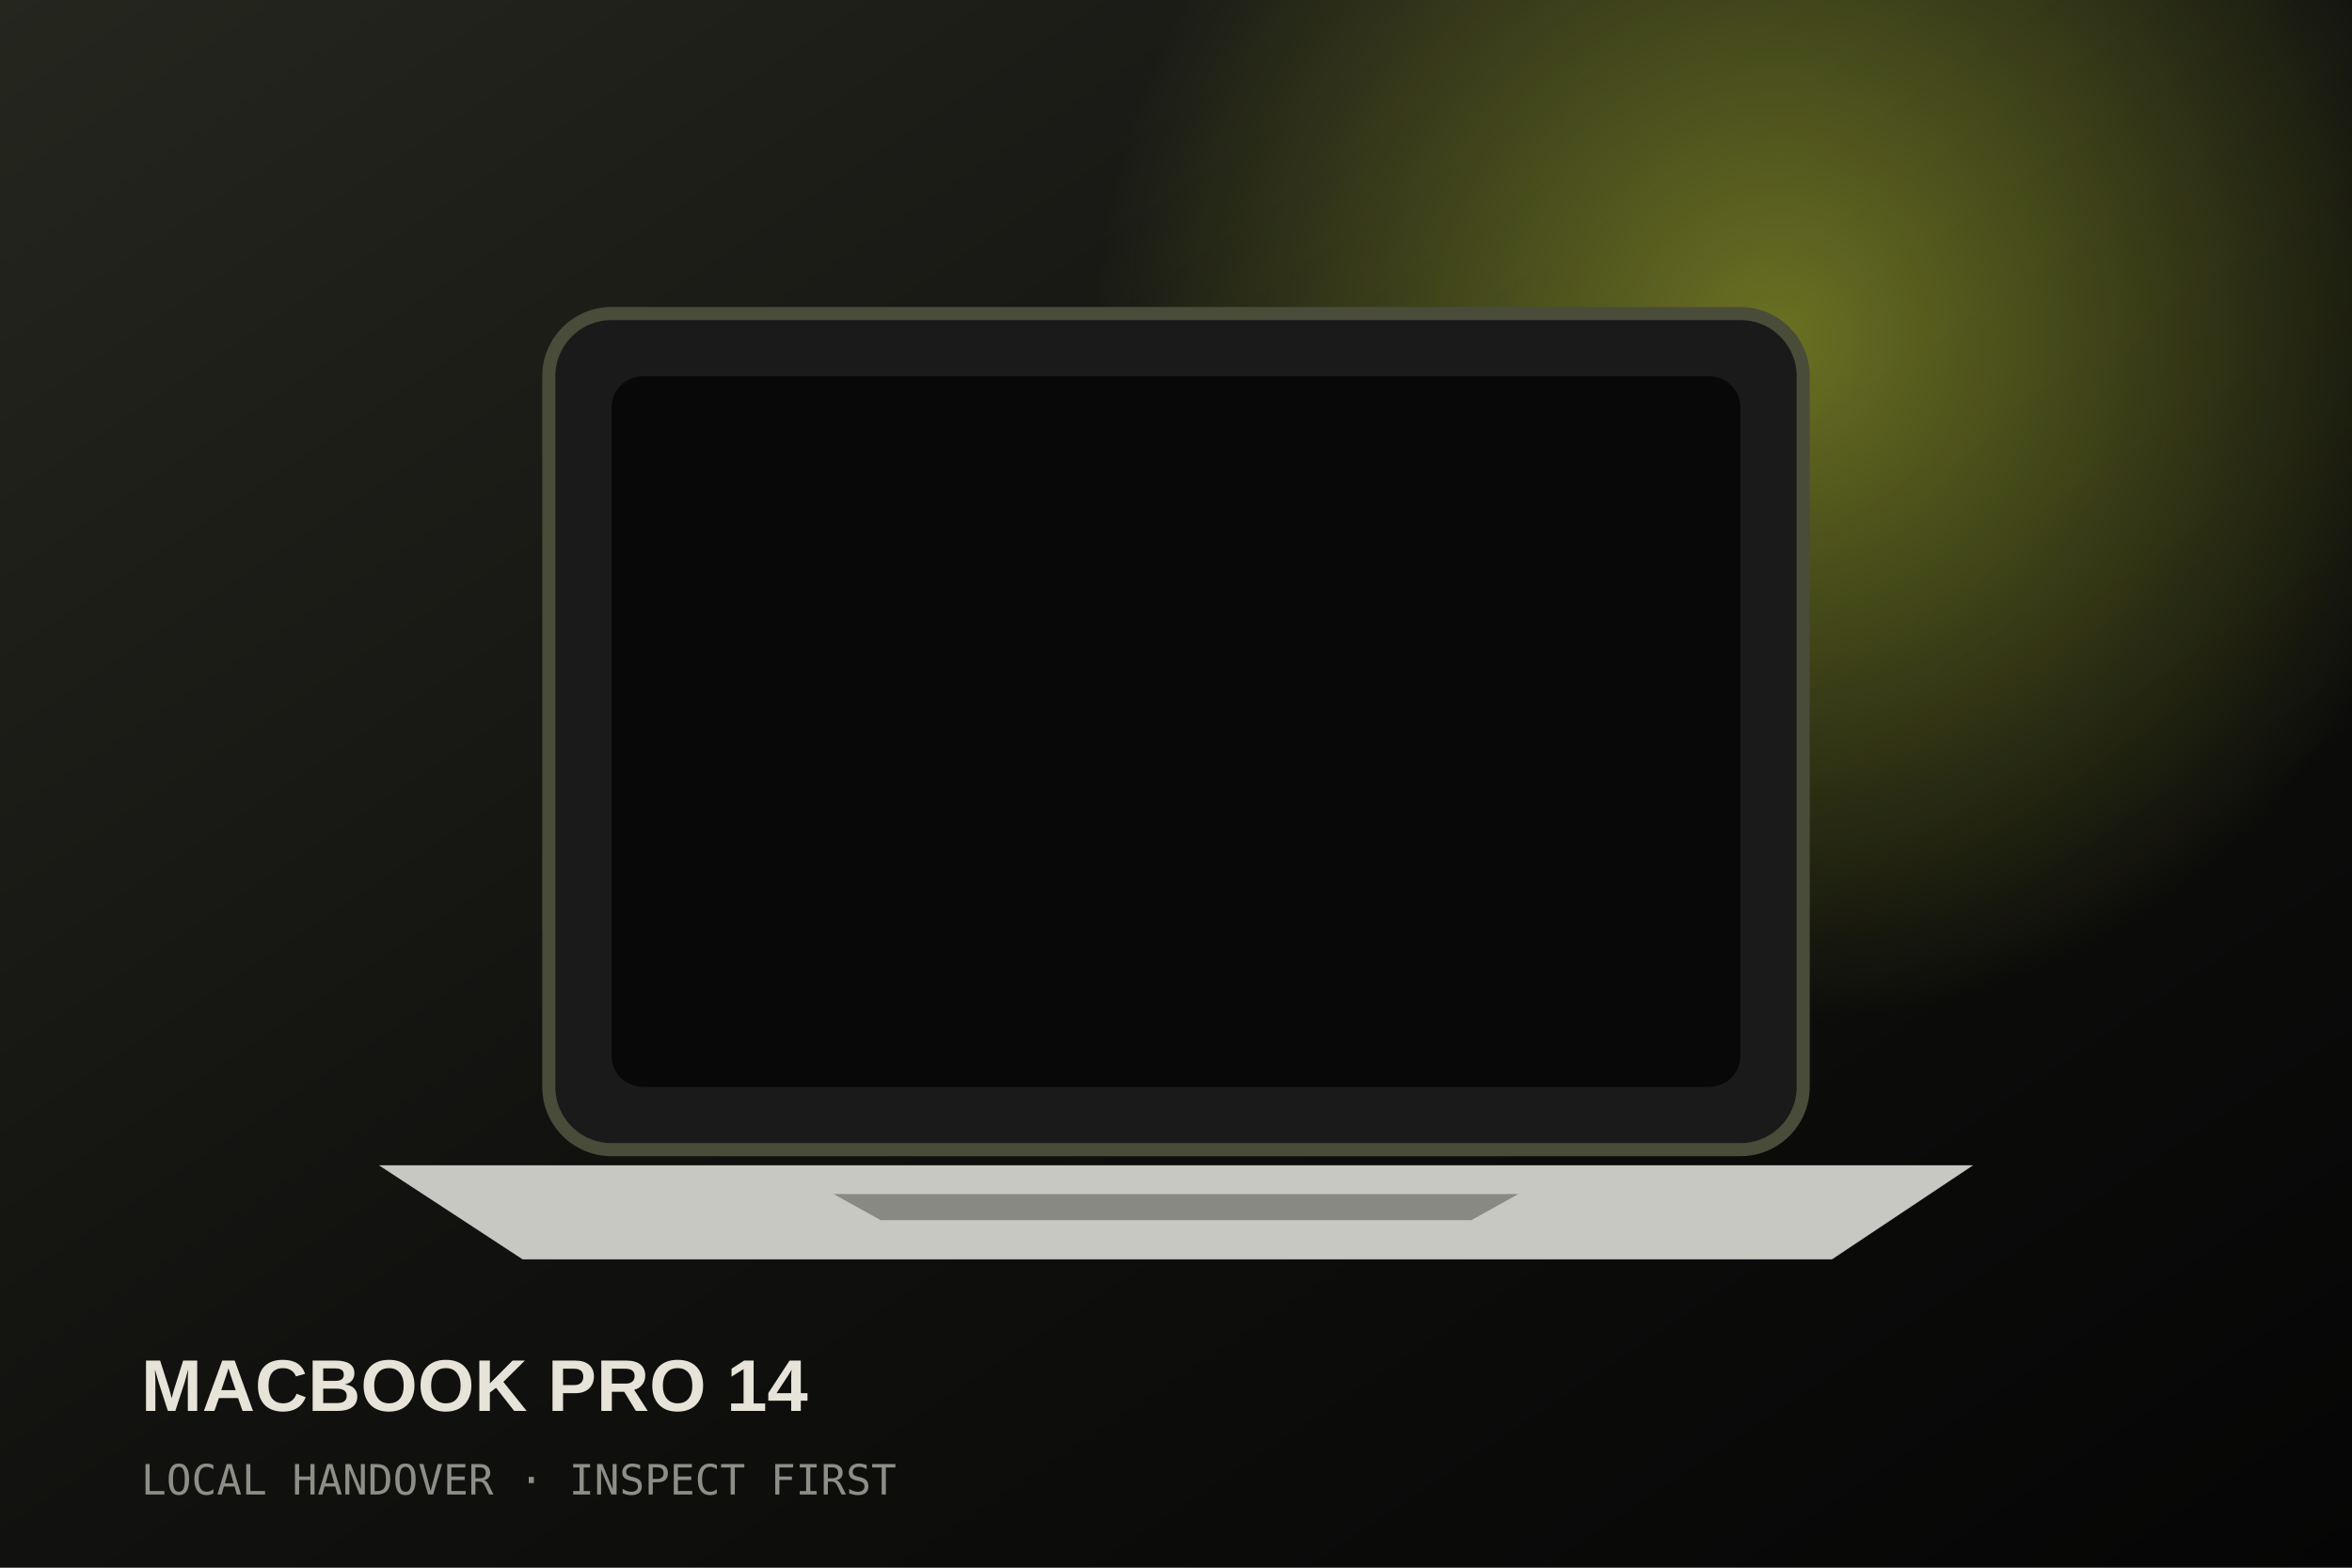
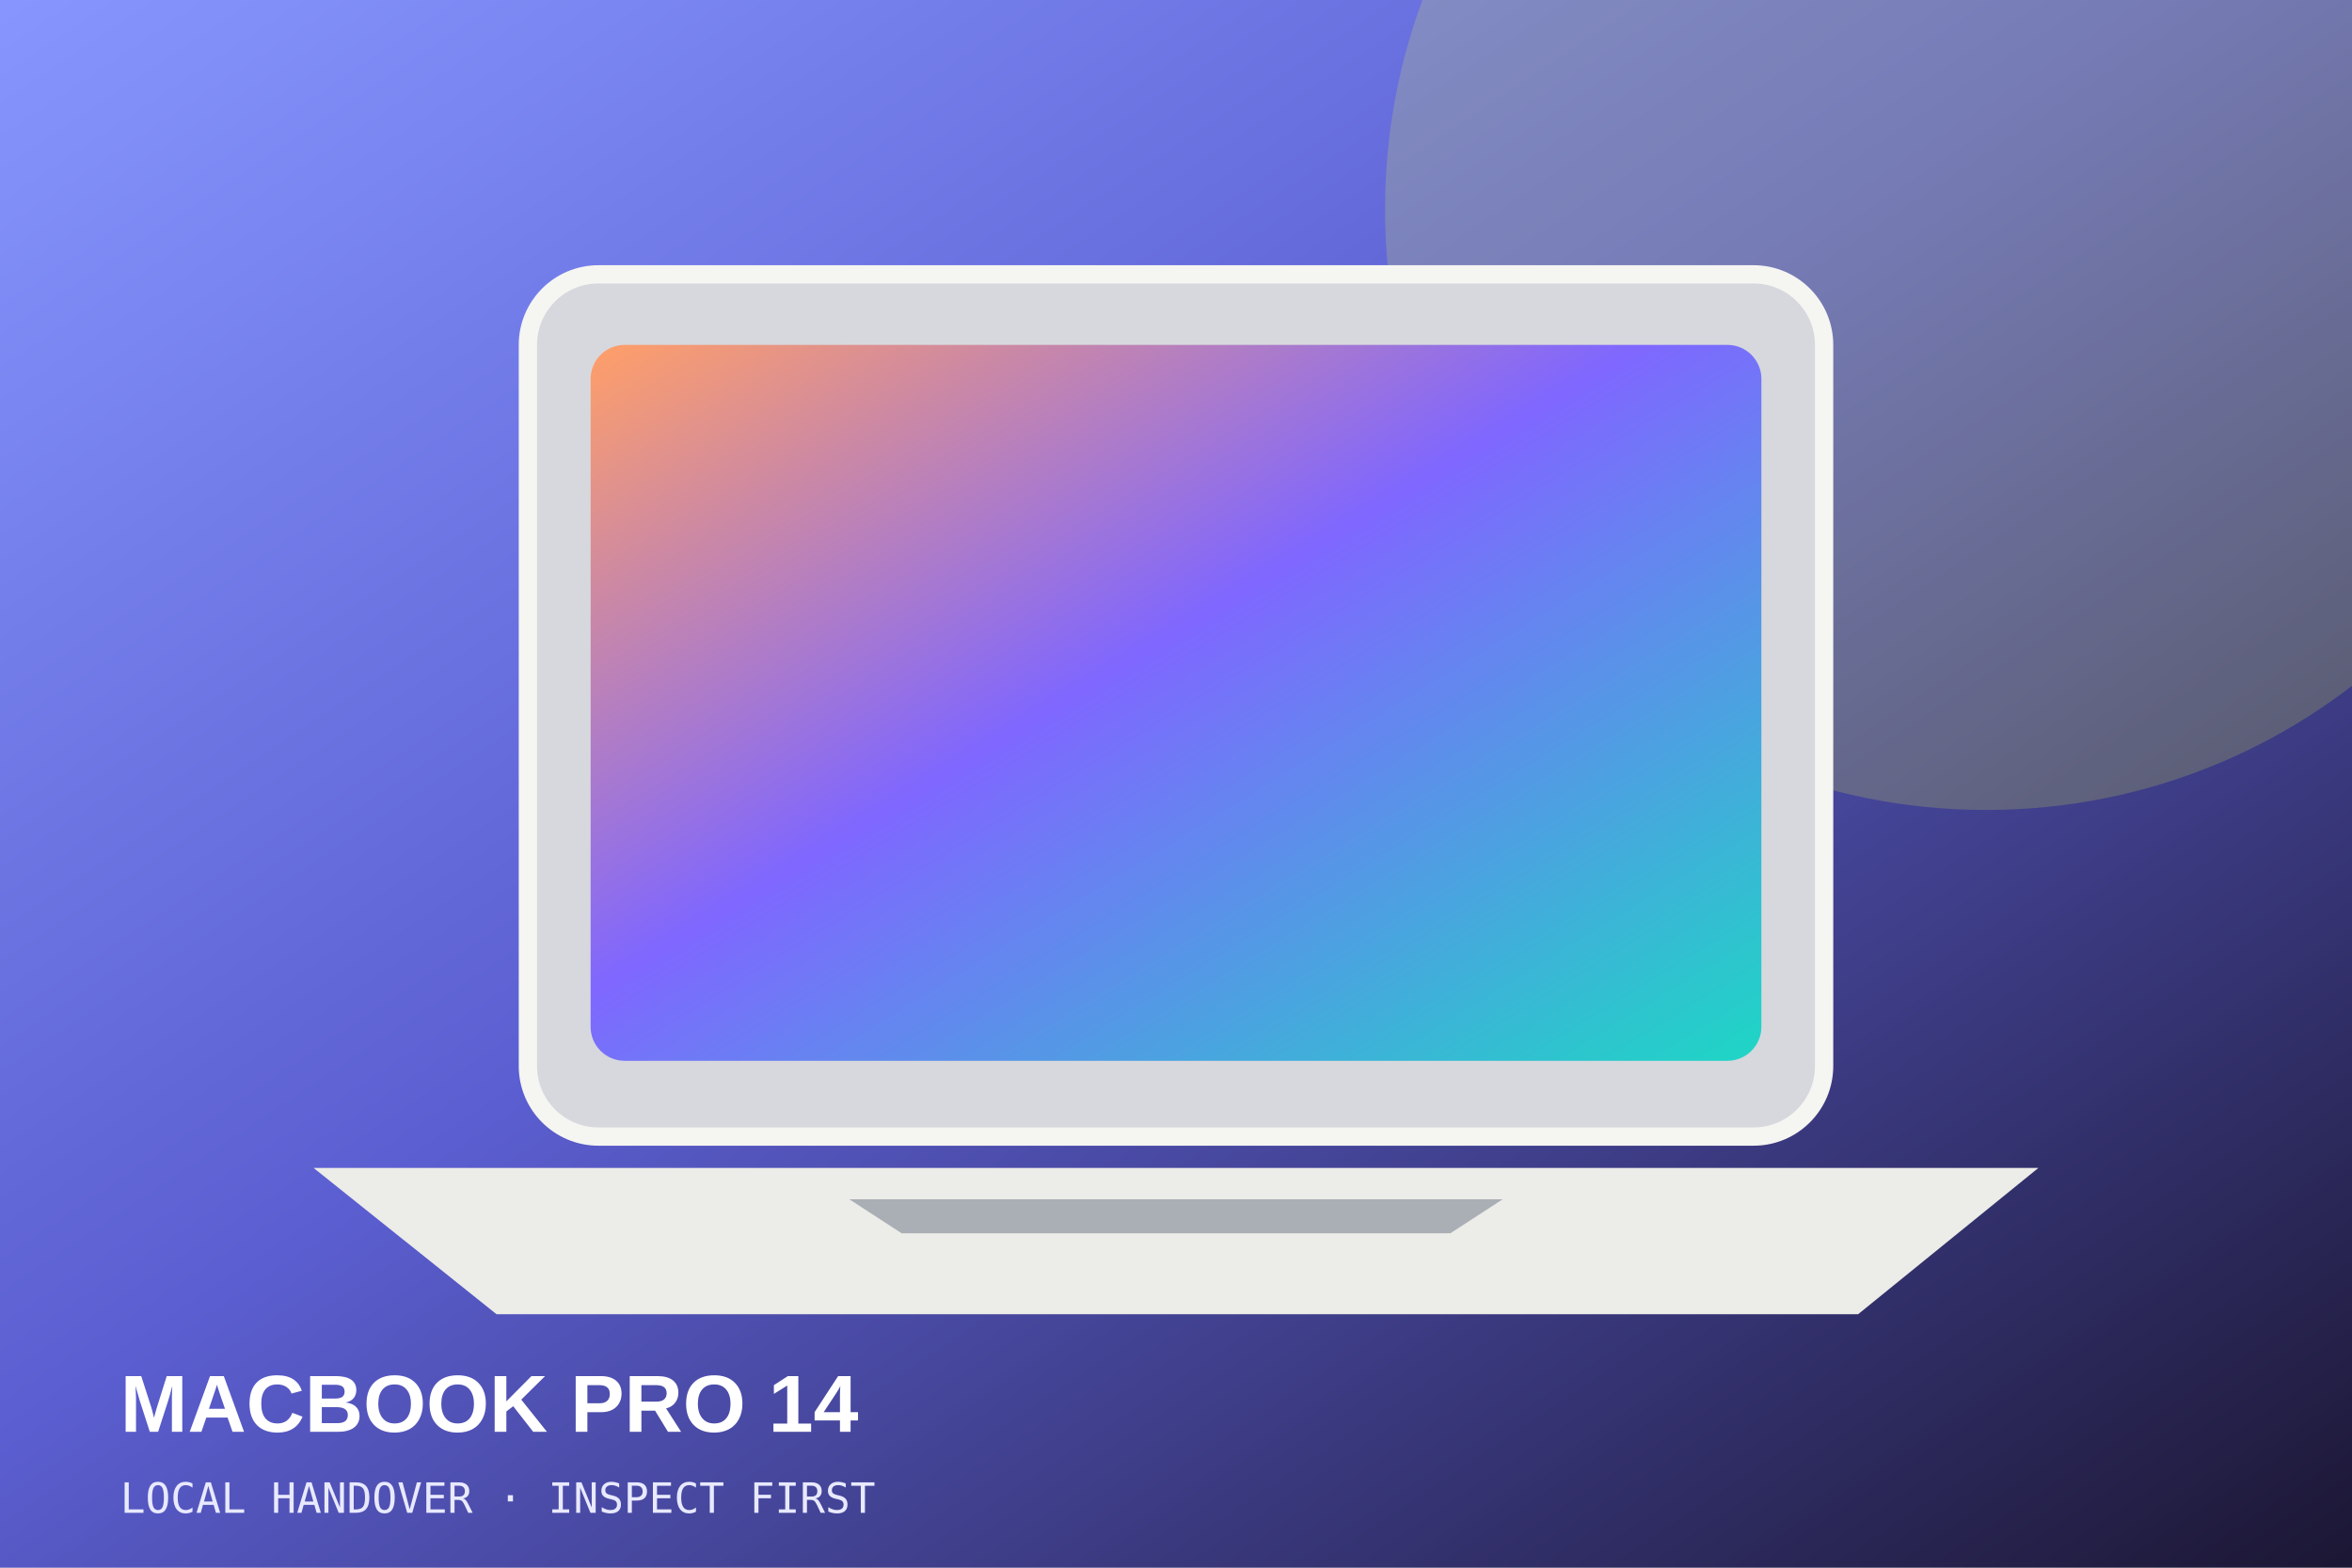
<svg xmlns="http://www.w3.org/2000/svg" viewBox="0 0 900 600">
  <defs>
-     <linearGradient id="b" x1="0" y1="0" x2="1" y2="1">
-       <stop stop-color="#25261e" />
-       <stop offset=".5" stop-color="#11120f" />
-       <stop offset="1" stop-color="#050505" />
+     <linearGradient id="bg" x1="0" y1="0" x2="1" y2="1">
+       <stop stop-color="#8797ff" />
+       <stop offset=".46" stop-color="#5b5ed0" />
+       <stop offset="1" stop-color="#1b1632" />
    </linearGradient>
-     <radialGradient id="g">
-       <stop stop-color="#efff3e" stop-opacity=".4" />
-       <stop offset="1" stop-color="#efff3e" stop-opacity="0" />
-     </radialGradient>
+     <linearGradient id="screen" x1="0" y1="0" x2="1" y2="1">
+       <stop stop-color="#ff9f68" />
+       <stop offset=".45" stop-color="#7f67ff" />
+       <stop offset="1" stop-color="#1ed6c5" />
+     </linearGradient>
  </defs>
-   <rect width="900" height="600" fill="url(#b)" />
-   <circle cx="680" cy="130" r="260" fill="url(#g)" />
-   <rect x="210" y="120" width="480" height="320" rx="24" fill="#1a1a1a" stroke="#4a4c3a" stroke-width="5" />
-   <rect x="234" y="144" width="432" height="272" rx="12" fill="#080808" />
-   <path d="M145 446h610l-54 36H200z" fill="#c8c8c2" />
-   <path d="M319 457h262l-18 10H337z" fill="#888983" />
-   <text x="54" y="540" fill="#e7e3d8" font-family="Arial,sans-serif" font-size="28" font-weight="700">MACBOOK PRO 14</text>
-   <text x="54" y="572" fill="#8d8e86" font-family="monospace" font-size="16">LOCAL HANDOVER · INSPECT FIRST</text>
+   <rect width="900" height="600" fill="url(#bg)" />
+   <circle cx="760" cy="80" r="230" fill="#efff3e" opacity=".18" />
+   <rect x="202" y="105" width="496" height="330" rx="27" fill="#d7d8dd" stroke="#f5f5f2" stroke-width="7" />
+   <rect x="226" y="132" width="448" height="274" rx="13" fill="url(#screen)" />
+   <path d="M120 447h660l-69 56H190z" fill="#ecece8" />
+   <path d="M325 459h250l-20 13H345z" fill="#aaaeb5" />
+   <text x="46" y="548" fill="#fff" font-family="Arial,sans-serif" font-size="31" font-weight="800">MACBOOK PRO 14</text>
+   <text x="46" y="579" fill="#e8e9ff" font-family="monospace" font-size="16">LOCAL HANDOVER · INSPECT FIRST</text>
</svg>
